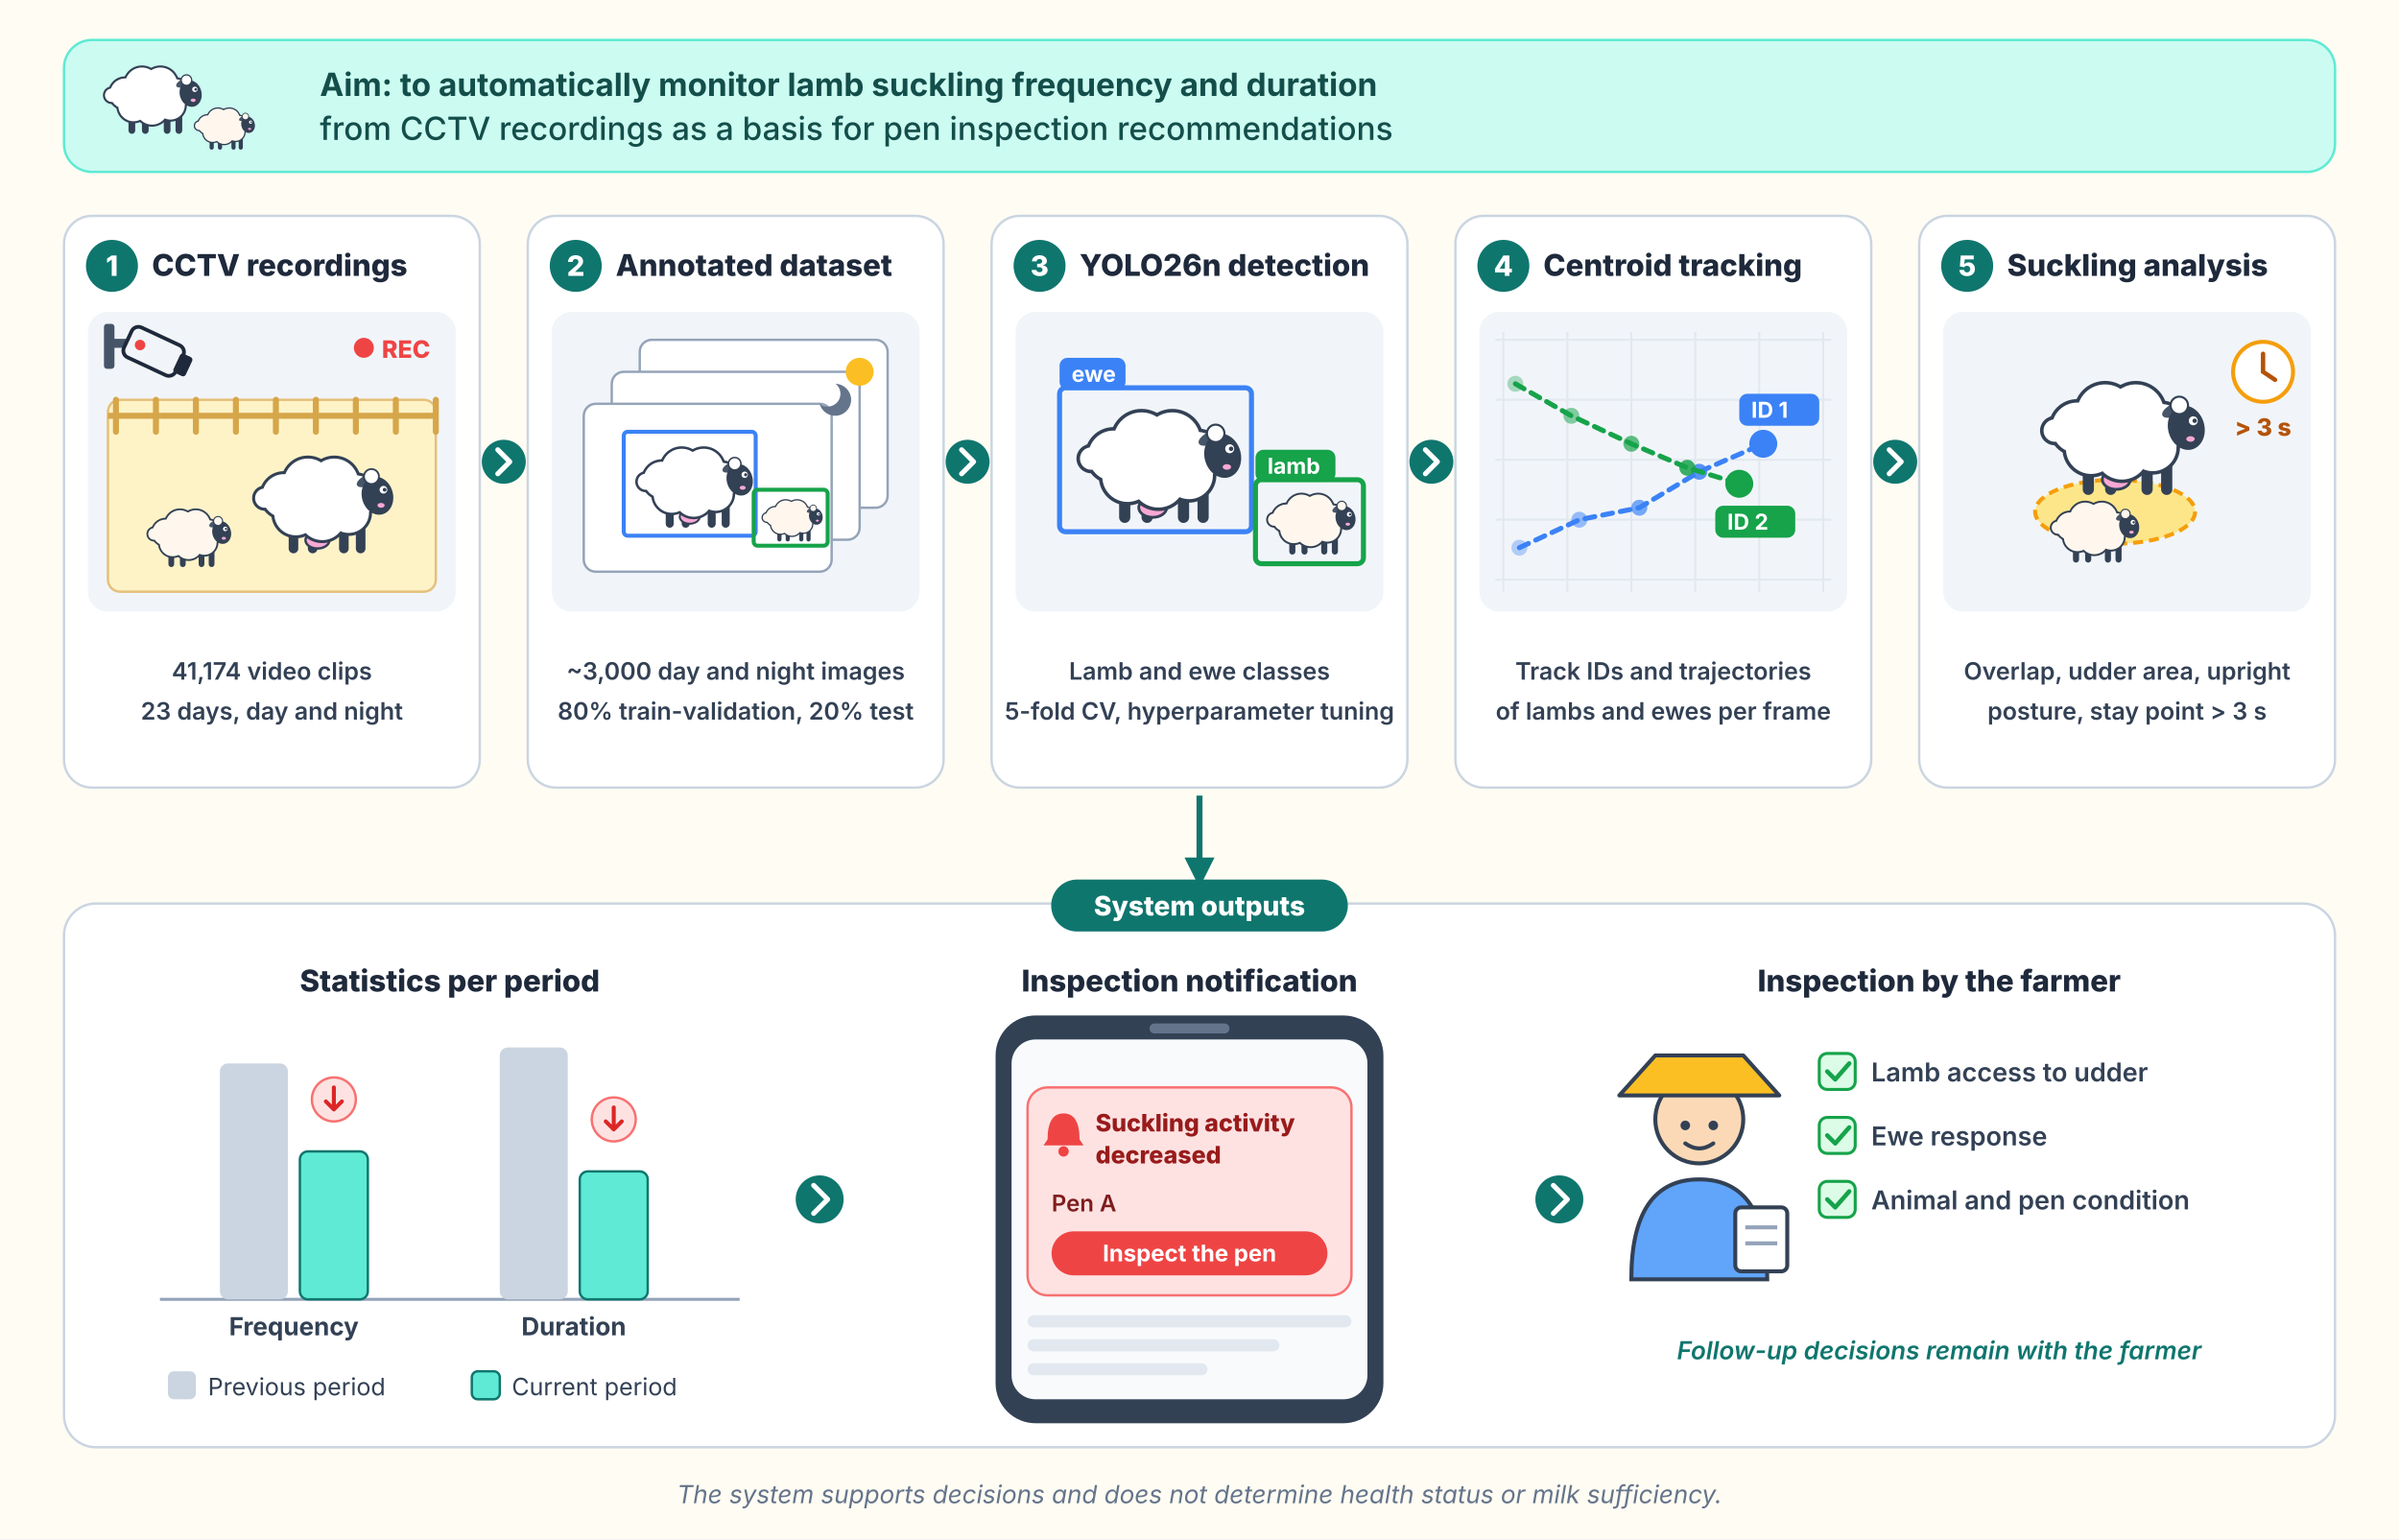
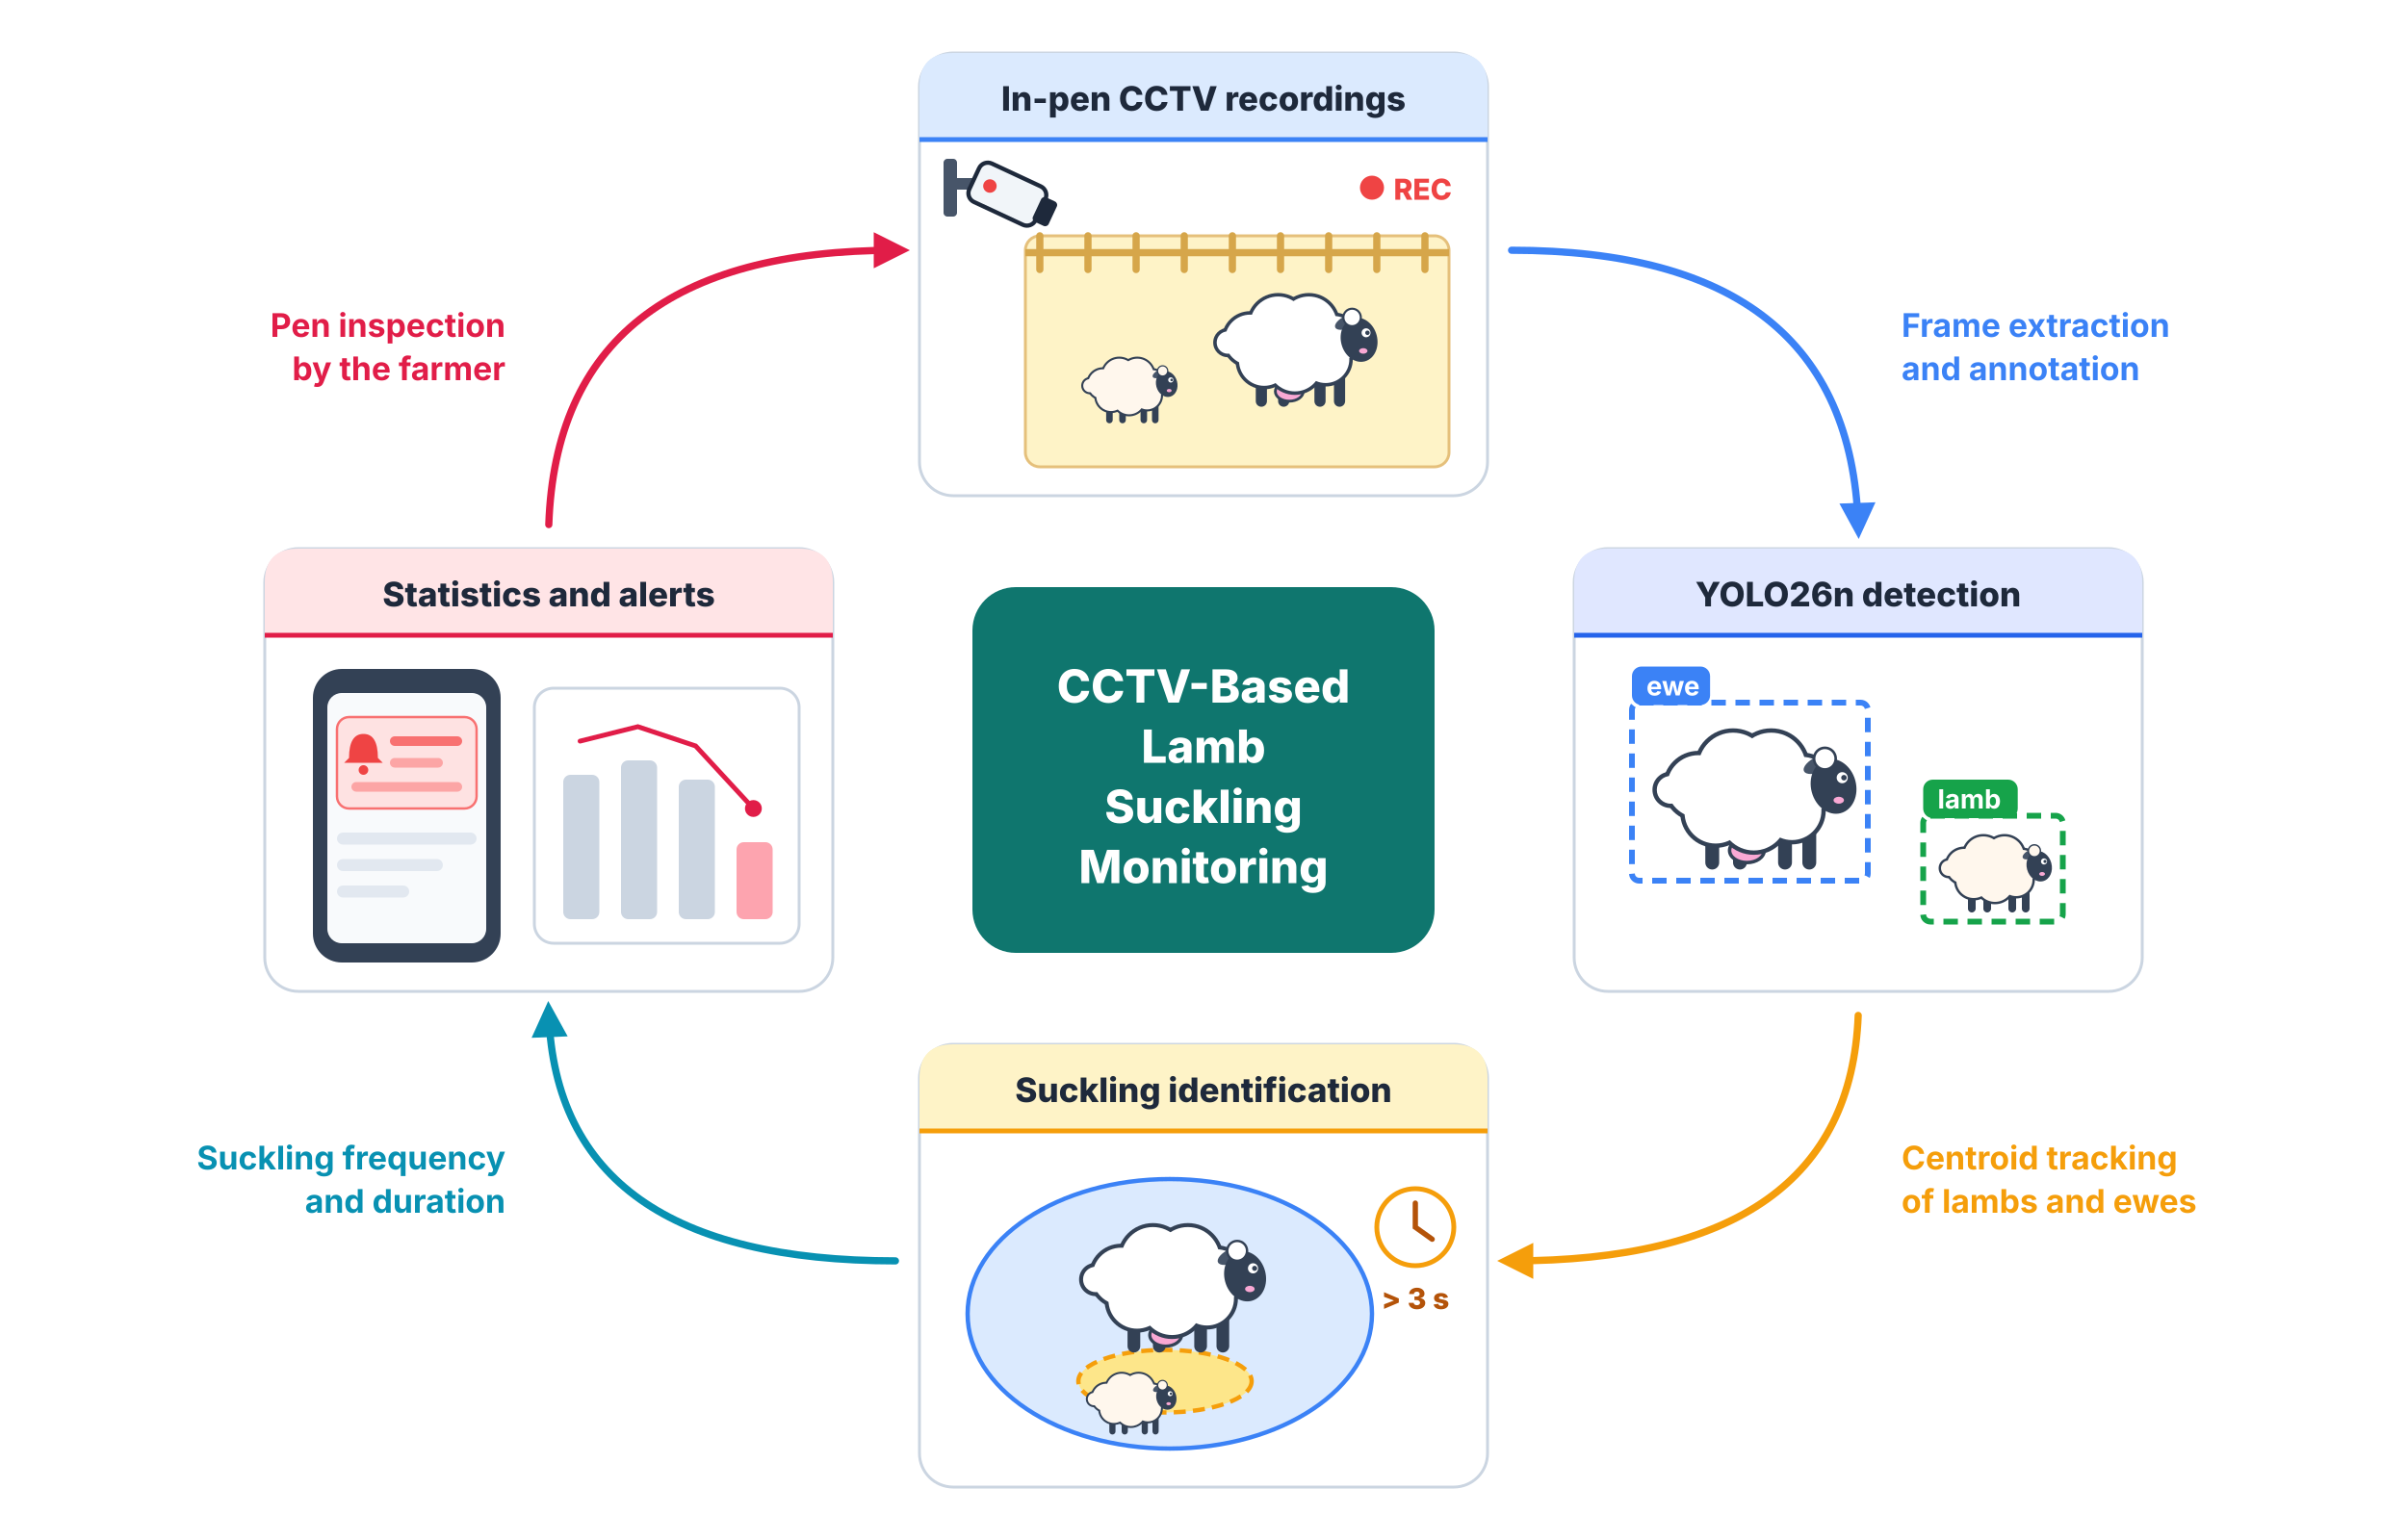
- <svg xmlns="http://www.w3.org/2000/svg" width="1200" height="770" viewBox="0 0 1200 770" font-family="Inter, sans-serif">
+ <svg xmlns="http://www.w3.org/2000/svg" width="1000" height="640" viewBox="0 0 1000 640" font-family="Inter, sans-serif">
  <defs>
-     <marker id="ar" viewBox="0 0 10 10" refX="6" refY="5" markerWidth="5" markerHeight="5" orient="auto">
-       <path d="M0,0 L10,5 L0,10 z" fill="#0f766e" />
+     <marker id="m3b82f6" viewBox="0 0 10 10" refX="6" refY="5" markerWidth="5" markerHeight="5" orient="auto">
+       <path d="M0,0 L10,5 L0,10 z" fill="#3b82f6" />
+     </marker>
+     <marker id="mf59e0b" viewBox="0 0 10 10" refX="6" refY="5" markerWidth="5" markerHeight="5" orient="auto">
+       <path d="M0,0 L10,5 L0,10 z" fill="#f59e0b" />
+     </marker>
+     <marker id="m0891b2" viewBox="0 0 10 10" refX="6" refY="5" markerWidth="5" markerHeight="5" orient="auto">
+       <path d="M0,0 L10,5 L0,10 z" fill="#0891b2" />
+     </marker>
+     <marker id="me11d48" viewBox="0 0 10 10" refX="6" refY="5" markerWidth="5" markerHeight="5" orient="auto">
+       <path d="M0,0 L10,5 L0,10 z" fill="#e11d48" />
    </marker>
  </defs>
-   <rect width="1200" height="770" fill="#fffcf3" />
-   <rect x="32" y="20" width="1136" height="66" rx="14" fill="#ccfbf1" stroke="#5eead4" stroke-width="1.2" />
-   <g transform="translate(50,30) scale(0.42)">
-     <rect x="34" y="62" width="8" height="26" rx="4" fill="#334155" />
-     <rect x="50" y="62" width="8" height="26" rx="4" fill="#334155" />
-     <rect x="76" y="62" width="8" height="26" rx="4" fill="#334155" />
-     <rect x="90" y="62" width="8" height="26" rx="4" fill="#334155" />
+   <rect width="1000" height="640" fill="#ffffff" />
+   <rect x="382" y="22" width="236" height="184" rx="14" fill="#ffffff" stroke="#cbd5e1" stroke-width="1.2" />
+   <path d="M382,58 L382,36 Q382,22 396,22 L604,22 Q618,22 618,36 L618,58 Z" fill="#dbeafe" />
+   <line x1="382" y1="58" x2="618" y2="58" stroke="#3b82f6" stroke-width="2" />
+   <text x="500.0" y="46" text-anchor="middle" font-size="14" font-weight="800" fill="#1e293b">In-pen CCTV recordings</text>
+   <rect x="654" y="228" width="236" height="184" rx="14" fill="#ffffff" stroke="#cbd5e1" stroke-width="1.2" />
+   <path d="M654,264 L654,242 Q654,228 668,228 L876,228 Q890,228 890,242 L890,264 Z" fill="#e0e7ff" />
+   <line x1="654" y1="264" x2="890" y2="264" stroke="#2563eb" stroke-width="2" />
+   <text x="772.0" y="252" text-anchor="middle" font-size="14" font-weight="800" fill="#1e293b">YOLO26n detection</text>
+   <rect x="382" y="434" width="236" height="184" rx="14" fill="#ffffff" stroke="#cbd5e1" stroke-width="1.2" />
+   <path d="M382,470 L382,448 Q382,434 396,434 L604,434 Q618,434 618,448 L618,470 Z" fill="#fef3c7" />
+   <line x1="382" y1="470" x2="618" y2="470" stroke="#f59e0b" stroke-width="2" />
+   <text x="500.0" y="458" text-anchor="middle" font-size="14" font-weight="800" fill="#1e293b">Suckling identification</text>
+   <rect x="110" y="228" width="236" height="184" rx="14" fill="#ffffff" stroke="#cbd5e1" stroke-width="1.2" />
+   <path d="M110,264 L110,242 Q110,228 124,228 L332,228 Q346,228 346,242 L346,264 Z" fill="#ffe4e6" />
+   <line x1="110" y1="264" x2="346" y2="264" stroke="#e11d48" stroke-width="2" />
+   <text x="228.0" y="252" text-anchor="middle" font-size="14" font-weight="800" fill="#1e293b">Statistics and alerts</text>
+   <rect x="404" y="244" width="192" height="152" rx="18" fill="#0f766e" />
+   <text x="500" y="292" text-anchor="middle" font-size="19" font-weight="800" fill="#ffffff">CCTV-Based</text>
+   <text x="500" y="317" text-anchor="middle" font-size="19" font-weight="800" fill="#ffffff">Lamb</text>
+   <text x="500" y="342" text-anchor="middle" font-size="19" font-weight="800" fill="#ffffff">Suckling</text>
+   <text x="500" y="367" text-anchor="middle" font-size="19" font-weight="800" fill="#ffffff">Monitoring</text>
+   <rect x="426" y="98" width="176" height="96" rx="6" fill="#fef3c7" stroke="#e5c07b" stroke-width="1.2" />
+   <line x1="432" y1="98" x2="432" y2="112" stroke="#d6a64a" stroke-width="3" stroke-linecap="round" />
+   <line x1="452" y1="98" x2="452" y2="112" stroke="#d6a64a" stroke-width="3" stroke-linecap="round" />
+   <line x1="472" y1="98" x2="472" y2="112" stroke="#d6a64a" stroke-width="3" stroke-linecap="round" />
+   <line x1="492" y1="98" x2="492" y2="112" stroke="#d6a64a" stroke-width="3" stroke-linecap="round" />
+   <line x1="512" y1="98" x2="512" y2="112" stroke="#d6a64a" stroke-width="3" stroke-linecap="round" />
+   <line x1="532" y1="98" x2="532" y2="112" stroke="#d6a64a" stroke-width="3" stroke-linecap="round" />
+   <line x1="552" y1="98" x2="552" y2="112" stroke="#d6a64a" stroke-width="3" stroke-linecap="round" />
+   <line x1="572" y1="98" x2="572" y2="112" stroke="#d6a64a" stroke-width="3" stroke-linecap="round" />
+   <line x1="592" y1="98" x2="592" y2="112" stroke="#d6a64a" stroke-width="3" stroke-linecap="round" />
+   <line x1="426" y1="105" x2="602" y2="105" stroke="#d6a64a" stroke-width="3" />
+   <g transform="translate(392,66) scale(0.8)">
+     <rect x="0" y="0" width="7" height="30" rx="2" fill="#475569" />
+     <rect x="5" y="10" width="14" height="6" fill="#475569" />
+     <g transform="rotate(25 30 18)">
+       <rect x="14" y="6" width="38" height="22" rx="5" fill="#f1f5f9" stroke="#1e293b" stroke-width="2.2" />
+       <rect x="50" y="10" width="9" height="14" rx="2" fill="#1e293b" />
+       <circle cx="23" cy="17" r="3.5" fill="#ef4444" />
+     </g>
+   </g>
+   <circle cx="570" cy="78" r="5" fill="#ef4444" />
+   <text x="579" y="83" font-size="12" font-weight="800" fill="#ef4444">REC</text>
+   <g transform="translate(502,118) scale(0.58)">
+     <rect x="34" y="62" width="8" height="26" rx="4" fill="#334155" />
+     <rect x="50" y="62" width="8" height="26" rx="4" fill="#334155" />
+     <rect x="76" y="62" width="8" height="26" rx="4" fill="#334155" />
+     <rect x="90" y="62" width="8" height="26" rx="4" fill="#334155" />
+     <ellipse cx="58" cy="77" rx="10" ry="7" fill="#f9a8d4" stroke="#334155" stroke-width="2" />
    <circle cx="30" cy="40" r="20.5" fill="#334155" />
    <circle cx="50" cy="29" r="22.5" fill="#334155" />
    <circle cx="72" cy="29" r="22.5" fill="#334155" />
    <circle cx="90" cy="40" r="19.5" fill="#334155" />
    <circle cx="40" cy="55" r="20.5" fill="#334155" />
    <circle cx="62" cy="58" r="21.5" fill="#334155" />
    <circle cx="84" cy="54" r="19.5" fill="#334155" />
    <circle cx="14" cy="42" r="10.5" fill="#334155" />
    <circle cx="30" cy="40" r="18" fill="#ffffff" />
    <circle cx="50" cy="29" r="20" fill="#ffffff" />
    <circle cx="72" cy="29" r="20" fill="#ffffff" />
    <circle cx="90" cy="40" r="17" fill="#ffffff" />
    <circle cx="40" cy="55" r="18" fill="#ffffff" />
    <circle cx="62" cy="58" r="19" fill="#ffffff" />
    <circle cx="84" cy="54" r="17" fill="#ffffff" />
    <circle cx="14" cy="42" r="8" fill="#ffffff" />
    <ellipse cx="100" cy="27" rx="10" ry="4.5" fill="#475569" transform="rotate(-25 100 27)" />
    <ellipse cx="108" cy="40" rx="13" ry="16" fill="#334155" transform="rotate(-15 108 40)" />
    <circle cx="103" cy="24" r="7" fill="#334155" />
    <circle cx="103" cy="24" r="5.5" fill="#ffffff" />
    <circle cx="113" cy="35" r="3.2" fill="#fff" />
    <circle cx="114" cy="35" r="1.6" fill="#334155" />
    <ellipse cx="111" cy="48" rx="3" ry="2" fill="#f9a8d4" />
  </g>
-   <g transform="translate(96,52) scale(0.26)">
+   <g transform="translate(448,146) scale(0.34)">
    <rect x="34" y="62" width="8" height="26" rx="4" fill="#334155" />
    <rect x="50" y="62" width="8" height="26" rx="4" fill="#334155" />
    <rect x="76" y="62" width="8" height="26" rx="4" fill="#334155" />
    <rect x="90" y="62" width="8" height="26" rx="4" fill="#334155" />
    <circle cx="30" cy="40" r="20.5" fill="#334155" />
    <circle cx="50" cy="29" r="22.5" fill="#334155" />
    <circle cx="72" cy="29" r="22.5" fill="#334155" />
    <circle cx="90" cy="40" r="19.5" fill="#334155" />
    <circle cx="40" cy="55" r="20.5" fill="#334155" />
    <circle cx="62" cy="58" r="21.5" fill="#334155" />
    <circle cx="84" cy="54" r="19.5" fill="#334155" />
    <circle cx="14" cy="42" r="10.5" fill="#334155" />
    <circle cx="30" cy="40" r="18" fill="#fff7ed" />
    <circle cx="50" cy="29" r="20" fill="#fff7ed" />
    <circle cx="72" cy="29" r="20" fill="#fff7ed" />
    <circle cx="90" cy="40" r="17" fill="#fff7ed" />
    <circle cx="40" cy="55" r="18" fill="#fff7ed" />
    <circle cx="62" cy="58" r="19" fill="#fff7ed" />
    <circle cx="84" cy="54" r="17" fill="#fff7ed" />
    <circle cx="14" cy="42" r="8" fill="#fff7ed" />
    <ellipse cx="100" cy="27" rx="10" ry="4.5" fill="#475569" transform="rotate(-25 100 27)" />
    <ellipse cx="108" cy="40" rx="13" ry="16" fill="#334155" transform="rotate(-15 108 40)" />
    <circle cx="103" cy="24" r="7" fill="#334155" />
    <circle cx="103" cy="24" r="5.5" fill="#fff7ed" />
    <circle cx="113" cy="35" r="3.2" fill="#fff" />
    <circle cx="114" cy="35" r="1.6" fill="#334155" />
    <ellipse cx="111" cy="48" rx="3" ry="2" fill="#f9a8d4" />
  </g>
-   <text x="160" y="48" font-size="16" font-weight="700" fill="#134e4a">Aim: to automatically monitor lamb suckling frequency and duration</text>
-   <text x="160" y="70" font-size="16" font-weight="500" fill="#134e4a">from CCTV recordings as a basis for pen inspection recommendations</text>
-   <rect x="32" y="108" width="208" height="286" rx="14" fill="#ffffff" stroke="#cbd5e1" stroke-width="1.2" />
-   <circle cx="56" cy="133" r="13" fill="#0f766e" />
-   <text x="56" y="138" text-anchor="middle" font-size="14" font-weight="800" fill="#fff">1</text>
-   <text x="76" y="138" font-size="15.0" font-weight="800" fill="#1e293b">CCTV recordings</text>
-   <rect x="44" y="156" width="184" height="150" rx="10" fill="#f1f5f9" />
-   <text x="136.0" y="340" text-anchor="middle" font-size="12" font-weight="600" fill="#334155">41,174 video clips</text>
-   <text x="136.0" y="360" text-anchor="middle" font-size="12" font-weight="600" fill="#334155">23 days, day and night</text>
-   <rect x="54" y="200" width="164" height="96" rx="6" fill="#fef3c7" stroke="#e5c07b" stroke-width="1.2" />
-   <line x1="58" y1="200" x2="58" y2="216" stroke="#d6a64a" stroke-width="3" stroke-linecap="round" />
-   <line x1="78" y1="200" x2="78" y2="216" stroke="#d6a64a" stroke-width="3" stroke-linecap="round" />
-   <line x1="98" y1="200" x2="98" y2="216" stroke="#d6a64a" stroke-width="3" stroke-linecap="round" />
-   <line x1="118" y1="200" x2="118" y2="216" stroke="#d6a64a" stroke-width="3" stroke-linecap="round" />
-   <line x1="138" y1="200" x2="138" y2="216" stroke="#d6a64a" stroke-width="3" stroke-linecap="round" />
-   <line x1="158" y1="200" x2="158" y2="216" stroke="#d6a64a" stroke-width="3" stroke-linecap="round" />
-   <line x1="178" y1="200" x2="178" y2="216" stroke="#d6a64a" stroke-width="3" stroke-linecap="round" />
-   <line x1="198" y1="200" x2="198" y2="216" stroke="#d6a64a" stroke-width="3" stroke-linecap="round" />
-   <line x1="218" y1="200" x2="218" y2="216" stroke="#d6a64a" stroke-width="3" stroke-linecap="round" />
-   <line x1="54" y1="208" x2="218" y2="208" stroke="#d6a64a" stroke-width="3" />
-   <g transform="translate(52,162) scale(0.75)">
-     <rect x="0" y="0" width="7" height="30" rx="2" fill="#475569" />
-     <rect x="5" y="10" width="14" height="6" fill="#475569" />
-     <g transform="rotate(25 30 18)">
-       <rect x="14" y="6" width="38" height="22" rx="5" fill="#f1f5f9" stroke="#1e293b" stroke-width="2.5" />
-       <rect x="50" y="10" width="9" height="14" rx="2" fill="#1e293b" />
-       <circle cx="23" cy="17" r="3.5" fill="#ef4444" />
-     </g>
-   </g>
-   <circle cx="182" cy="174" r="5" fill="#ef4444" />
-   <text x="191" y="179" font-size="12" font-weight="800" fill="#ef4444">REC</text>
-   <g transform="translate(124,224) scale(0.6)">
+   <g transform="translate(684,298) scale(0.72)">
    <rect x="34" y="62" width="8" height="26" rx="4" fill="#334155" />
    <rect x="50" y="62" width="8" height="26" rx="4" fill="#334155" />
    <rect x="76" y="62" width="8" height="26" rx="4" fill="#334155" />
    <rect x="90" y="62" width="8" height="26" rx="4" fill="#334155" />
    <ellipse cx="58" cy="77" rx="10" ry="7" fill="#f9a8d4" stroke="#334155" stroke-width="2" />
    <circle cx="30" cy="40" r="20.5" fill="#334155" />
    <circle cx="50" cy="29" r="22.5" fill="#334155" />
    <circle cx="72" cy="29" r="22.5" fill="#334155" />
    <circle cx="90" cy="40" r="19.5" fill="#334155" />
    <circle cx="40" cy="55" r="20.5" fill="#334155" />
    <circle cx="62" cy="58" r="21.5" fill="#334155" />
    <circle cx="84" cy="54" r="19.5" fill="#334155" />
    <circle cx="14" cy="42" r="10.5" fill="#334155" />
    <circle cx="30" cy="40" r="18" fill="#ffffff" />
    <circle cx="50" cy="29" r="20" fill="#ffffff" />
    <circle cx="72" cy="29" r="20" fill="#ffffff" />
    <circle cx="90" cy="40" r="17" fill="#ffffff" />
    <circle cx="40" cy="55" r="18" fill="#ffffff" />
    <circle cx="62" cy="58" r="19" fill="#ffffff" />
    <circle cx="84" cy="54" r="17" fill="#ffffff" />
    <circle cx="14" cy="42" r="8" fill="#ffffff" />
    <ellipse cx="100" cy="27" rx="10" ry="4.5" fill="#475569" transform="rotate(-25 100 27)" />
    <ellipse cx="108" cy="40" rx="13" ry="16" fill="#334155" transform="rotate(-15 108 40)" />
    <circle cx="103" cy="24" r="7" fill="#334155" />
    <circle cx="103" cy="24" r="5.5" fill="#ffffff" />
    <circle cx="113" cy="35" r="3.2" fill="#fff" />
    <circle cx="114" cy="35" r="1.6" fill="#334155" />
    <ellipse cx="111" cy="48" rx="3" ry="2" fill="#f9a8d4" />
  </g>
-   <g transform="translate(72,252) scale(0.36)">
+   <rect x="678" y="292" width="98" height="74" rx="3" fill="none" stroke="#3b82f6" stroke-width="2.4" stroke-dasharray="6 4" />
+   <rect x="678" y="277" width="32.46" height="16" rx="4" fill="#3b82f6" />
+   <text x="684" y="289" font-size="11" font-weight="700" fill="#fff">ewe</text>
+   <g transform="translate(804,344) scale(0.4)">
    <rect x="34" y="62" width="8" height="26" rx="4" fill="#334155" />
    <rect x="50" y="62" width="8" height="26" rx="4" fill="#334155" />
    <rect x="76" y="62" width="8" height="26" rx="4" fill="#334155" />
    <rect x="90" y="62" width="8" height="26" rx="4" fill="#334155" />
    <circle cx="30" cy="40" r="20.5" fill="#334155" />
    <circle cx="50" cy="29" r="22.5" fill="#334155" />
    <circle cx="72" cy="29" r="22.5" fill="#334155" />
    <circle cx="90" cy="40" r="19.5" fill="#334155" />
    <circle cx="40" cy="55" r="20.5" fill="#334155" />
    <circle cx="62" cy="58" r="21.5" fill="#334155" />
    <circle cx="84" cy="54" r="19.5" fill="#334155" />
    <circle cx="14" cy="42" r="10.5" fill="#334155" />
    <circle cx="30" cy="40" r="18" fill="#fff7ed" />
    <circle cx="50" cy="29" r="20" fill="#fff7ed" />
    <circle cx="72" cy="29" r="20" fill="#fff7ed" />
    <circle cx="90" cy="40" r="17" fill="#fff7ed" />
    <circle cx="40" cy="55" r="18" fill="#fff7ed" />
    <circle cx="62" cy="58" r="19" fill="#fff7ed" />
    <circle cx="84" cy="54" r="17" fill="#fff7ed" />
    <circle cx="14" cy="42" r="8" fill="#fff7ed" />
    <ellipse cx="100" cy="27" rx="10" ry="4.5" fill="#475569" transform="rotate(-25 100 27)" />
    <ellipse cx="108" cy="40" rx="13" ry="16" fill="#334155" transform="rotate(-15 108 40)" />
    <circle cx="103" cy="24" r="7" fill="#334155" />
    <circle cx="103" cy="24" r="5.5" fill="#fff7ed" />
    <circle cx="113" cy="35" r="3.2" fill="#fff" />
    <circle cx="114" cy="35" r="1.6" fill="#334155" />
    <ellipse cx="111" cy="48" rx="3" ry="2" fill="#f9a8d4" />
  </g>
-   <circle cx="252" cy="231" r="11" fill="#0f766e" />
-   <path d="M249,225 L255,231 L249,237" stroke="#fff" stroke-width="2.5" fill="none" stroke-linecap="round" stroke-linejoin="round" />
-   <rect x="264" y="108" width="208" height="286" rx="14" fill="#ffffff" stroke="#cbd5e1" stroke-width="1.2" />
-   <circle cx="288" cy="133" r="13" fill="#0f766e" />
-   <text x="288" y="138" text-anchor="middle" font-size="14" font-weight="800" fill="#fff">2</text>
-   <text x="308" y="138" font-size="15.0" font-weight="800" fill="#1e293b">Annotated dataset</text>
-   <rect x="276" y="156" width="184" height="150" rx="10" fill="#f1f5f9" />
-   <text x="368.0" y="340" text-anchor="middle" font-size="12" font-weight="600" fill="#334155">~3,000 day and night images</text>
-   <text x="368.0" y="360" text-anchor="middle" font-size="12" font-weight="600" fill="#334155">80% train-validation, 20% test</text>
-   <rect x="320" y="170" width="124" height="84" rx="6" fill="#ffffff" stroke="#94a3b8" stroke-width="1.2" />
-   <rect x="306" y="186" width="124" height="84" rx="6" fill="#ffffff" stroke="#94a3b8" stroke-width="1.2" />
-   <rect x="292" y="202" width="124" height="84" rx="6" fill="#ffffff" stroke="#94a3b8" stroke-width="1.2" />
-   <circle cx="430" cy="186" r="7" fill="#fbbf24" />
-   <path d="M418,196 a8,8 0 1 0 8,-10 a6,6 0 1 1 -8,10z" fill="#64748b" transform="translate(-8,6)" />
-   <g transform="translate(316,220) scale(0.5)">
+   <rect x="799" y="339" width="58" height="44" rx="3" fill="none" stroke="#16a34a" stroke-width="2.4" stroke-dasharray="6 4" />
+   <rect x="799" y="324" width="39.28" height="16" rx="4" fill="#16a34a" />
+   <text x="805" y="336" font-size="11" font-weight="700" fill="#fff">lamb</text>
+   <ellipse cx="486" cy="546" rx="84" ry="56" fill="#dbeafe" stroke="#3b82f6" stroke-width="1.8" />
+   <ellipse cx="484" cy="574" rx="36" ry="13" fill="#fde68a" stroke="#f59e0b" stroke-width="1.8" stroke-dasharray="5 3" />
+   <g transform="translate(446,504) scale(0.66)">
    <rect x="34" y="62" width="8" height="26" rx="4" fill="#334155" />
    <rect x="50" y="62" width="8" height="26" rx="4" fill="#334155" />
    <rect x="76" y="62" width="8" height="26" rx="4" fill="#334155" />
    <rect x="90" y="62" width="8" height="26" rx="4" fill="#334155" />
    <ellipse cx="58" cy="77" rx="10" ry="7" fill="#f9a8d4" stroke="#334155" stroke-width="2" />
    <circle cx="30" cy="40" r="20.5" fill="#334155" />
    <circle cx="50" cy="29" r="22.5" fill="#334155" />
    <circle cx="72" cy="29" r="22.5" fill="#334155" />
    <circle cx="90" cy="40" r="19.5" fill="#334155" />
    <circle cx="40" cy="55" r="20.5" fill="#334155" />
    <circle cx="62" cy="58" r="21.5" fill="#334155" />
    <circle cx="84" cy="54" r="19.5" fill="#334155" />
    <circle cx="14" cy="42" r="10.5" fill="#334155" />
    <circle cx="30" cy="40" r="18" fill="#ffffff" />
    <circle cx="50" cy="29" r="20" fill="#ffffff" />
    <circle cx="72" cy="29" r="20" fill="#ffffff" />
    <circle cx="90" cy="40" r="17" fill="#ffffff" />
    <circle cx="40" cy="55" r="18" fill="#ffffff" />
    <circle cx="62" cy="58" r="19" fill="#ffffff" />
    <circle cx="84" cy="54" r="17" fill="#ffffff" />
    <circle cx="14" cy="42" r="8" fill="#ffffff" />
    <ellipse cx="100" cy="27" rx="10" ry="4.5" fill="#475569" transform="rotate(-25 100 27)" />
    <ellipse cx="108" cy="40" rx="13" ry="16" fill="#334155" transform="rotate(-15 108 40)" />
    <circle cx="103" cy="24" r="7" fill="#334155" />
    <circle cx="103" cy="24" r="5.5" fill="#ffffff" />
    <circle cx="113" cy="35" r="3.2" fill="#fff" />
    <circle cx="114" cy="35" r="1.6" fill="#334155" />
    <ellipse cx="111" cy="48" rx="3" ry="2" fill="#f9a8d4" />
  </g>
-   <rect x="312" y="216" width="66" height="52" rx="2" fill="none" stroke="#3b82f6" stroke-width="2" />
-   <g transform="translate(380,248) scale(0.26)">
+   <g transform="translate(450,568) scale(0.32)">
    <rect x="34" y="62" width="8" height="26" rx="4" fill="#334155" />
    <rect x="50" y="62" width="8" height="26" rx="4" fill="#334155" />
    <rect x="76" y="62" width="8" height="26" rx="4" fill="#334155" />
    <rect x="90" y="62" width="8" height="26" rx="4" fill="#334155" />
    <circle cx="30" cy="40" r="20.5" fill="#334155" />
    <circle cx="50" cy="29" r="22.5" fill="#334155" />
    <circle cx="72" cy="29" r="22.5" fill="#334155" />
    <circle cx="90" cy="40" r="19.5" fill="#334155" />
    <circle cx="40" cy="55" r="20.5" fill="#334155" />
    <circle cx="62" cy="58" r="21.5" fill="#334155" />
    <circle cx="84" cy="54" r="19.5" fill="#334155" />
    <circle cx="14" cy="42" r="10.5" fill="#334155" />
    <circle cx="30" cy="40" r="18" fill="#fff7ed" />
    <circle cx="50" cy="29" r="20" fill="#fff7ed" />
    <circle cx="72" cy="29" r="20" fill="#fff7ed" />
    <circle cx="90" cy="40" r="17" fill="#fff7ed" />
    <circle cx="40" cy="55" r="18" fill="#fff7ed" />
    <circle cx="62" cy="58" r="19" fill="#fff7ed" />
    <circle cx="84" cy="54" r="17" fill="#fff7ed" />
    <circle cx="14" cy="42" r="8" fill="#fff7ed" />
    <ellipse cx="100" cy="27" rx="10" ry="4.5" fill="#475569" transform="rotate(-25 100 27)" />
    <ellipse cx="108" cy="40" rx="13" ry="16" fill="#334155" transform="rotate(-15 108 40)" />
    <circle cx="103" cy="24" r="7" fill="#334155" />
    <circle cx="103" cy="24" r="5.5" fill="#fff7ed" />
    <circle cx="113" cy="35" r="3.2" fill="#fff" />
    <circle cx="114" cy="35" r="1.6" fill="#334155" />
    <ellipse cx="111" cy="48" rx="3" ry="2" fill="#f9a8d4" />
  </g>
-   <rect x="377" y="245" width="37" height="28" rx="2" fill="none" stroke="#16a34a" stroke-width="2" />
-   <circle cx="484" cy="231" r="11" fill="#0f766e" />
-   <path d="M481,225 L487,231 L481,237" stroke="#fff" stroke-width="2.5" fill="none" stroke-linecap="round" stroke-linejoin="round" />
-   <rect x="496" y="108" width="208" height="286" rx="14" fill="#ffffff" stroke="#cbd5e1" stroke-width="1.2" />
-   <circle cx="520" cy="133" r="13" fill="#0f766e" />
-   <text x="520" y="138" text-anchor="middle" font-size="14" font-weight="800" fill="#fff">3</text>
-   <text x="540" y="138" font-size="15.0" font-weight="800" fill="#1e293b">YOLO26n detection</text>
-   <rect x="508" y="156" width="184" height="150" rx="10" fill="#f1f5f9" />
-   <text x="600.0" y="340" text-anchor="middle" font-size="12" font-weight="600" fill="#334155">Lamb and ewe classes</text>
-   <text x="600.0" y="360" text-anchor="middle" font-size="12" font-weight="600" fill="#334155">5-fold CV, hyperparameter tuning</text>
-   <g transform="translate(536,200) scale(0.7)">
-     <rect x="34" y="62" width="8" height="26" rx="4" fill="#334155" />
-     <rect x="50" y="62" width="8" height="26" rx="4" fill="#334155" />
-     <rect x="76" y="62" width="8" height="26" rx="4" fill="#334155" />
-     <rect x="90" y="62" width="8" height="26" rx="4" fill="#334155" />
-     <ellipse cx="58" cy="77" rx="10" ry="7" fill="#f9a8d4" stroke="#334155" stroke-width="2" />
-     <circle cx="30" cy="40" r="20.5" fill="#334155" />
-     <circle cx="50" cy="29" r="22.5" fill="#334155" />
-     <circle cx="72" cy="29" r="22.5" fill="#334155" />
-     <circle cx="90" cy="40" r="19.5" fill="#334155" />
-     <circle cx="40" cy="55" r="20.5" fill="#334155" />
-     <circle cx="62" cy="58" r="21.5" fill="#334155" />
-     <circle cx="84" cy="54" r="19.5" fill="#334155" />
-     <circle cx="14" cy="42" r="10.5" fill="#334155" />
-     <circle cx="30" cy="40" r="18" fill="#ffffff" />
-     <circle cx="50" cy="29" r="20" fill="#ffffff" />
-     <circle cx="72" cy="29" r="20" fill="#ffffff" />
-     <circle cx="90" cy="40" r="17" fill="#ffffff" />
-     <circle cx="40" cy="55" r="18" fill="#ffffff" />
-     <circle cx="62" cy="58" r="19" fill="#ffffff" />
-     <circle cx="84" cy="54" r="17" fill="#ffffff" />
-     <circle cx="14" cy="42" r="8" fill="#ffffff" />
-     <ellipse cx="100" cy="27" rx="10" ry="4.5" fill="#475569" transform="rotate(-25 100 27)" />
-     <ellipse cx="108" cy="40" rx="13" ry="16" fill="#334155" transform="rotate(-15 108 40)" />
-     <circle cx="103" cy="24" r="7" fill="#334155" />
-     <circle cx="103" cy="24" r="5.5" fill="#ffffff" />
-     <circle cx="113" cy="35" r="3.2" fill="#fff" />
-     <circle cx="114" cy="35" r="1.6" fill="#334155" />
-     <ellipse cx="111" cy="48" rx="3" ry="2" fill="#f9a8d4" />
-   </g>
-   <rect x="530" y="194" width="96" height="72" rx="3" fill="none" stroke="#3b82f6" stroke-width="2.5" />
-   <rect x="530" y="179" width="33" height="16" rx="4" fill="#3b82f6" />
-   <text x="536" y="191" font-size="11" font-weight="700" fill="#fff">ewe</text>
-   <g transform="translate(632,244) scale(0.38)">
-     <rect x="34" y="62" width="8" height="26" rx="4" fill="#334155" />
-     <rect x="50" y="62" width="8" height="26" rx="4" fill="#334155" />
-     <rect x="76" y="62" width="8" height="26" rx="4" fill="#334155" />
-     <rect x="90" y="62" width="8" height="26" rx="4" fill="#334155" />
-     <circle cx="30" cy="40" r="20.5" fill="#334155" />
-     <circle cx="50" cy="29" r="22.5" fill="#334155" />
-     <circle cx="72" cy="29" r="22.5" fill="#334155" />
-     <circle cx="90" cy="40" r="19.5" fill="#334155" />
-     <circle cx="40" cy="55" r="20.5" fill="#334155" />
-     <circle cx="62" cy="58" r="21.5" fill="#334155" />
-     <circle cx="84" cy="54" r="19.5" fill="#334155" />
-     <circle cx="14" cy="42" r="10.5" fill="#334155" />
-     <circle cx="30" cy="40" r="18" fill="#fff7ed" />
-     <circle cx="50" cy="29" r="20" fill="#fff7ed" />
-     <circle cx="72" cy="29" r="20" fill="#fff7ed" />
-     <circle cx="90" cy="40" r="17" fill="#fff7ed" />
-     <circle cx="40" cy="55" r="18" fill="#fff7ed" />
-     <circle cx="62" cy="58" r="19" fill="#fff7ed" />
-     <circle cx="84" cy="54" r="17" fill="#fff7ed" />
-     <circle cx="14" cy="42" r="8" fill="#fff7ed" />
-     <ellipse cx="100" cy="27" rx="10" ry="4.5" fill="#475569" transform="rotate(-25 100 27)" />
-     <ellipse cx="108" cy="40" rx="13" ry="16" fill="#334155" transform="rotate(-15 108 40)" />
-     <circle cx="103" cy="24" r="7" fill="#334155" />
-     <circle cx="103" cy="24" r="5.5" fill="#fff7ed" />
-     <circle cx="113" cy="35" r="3.2" fill="#fff" />
-     <circle cx="114" cy="35" r="1.6" fill="#334155" />
-     <ellipse cx="111" cy="48" rx="3" ry="2" fill="#f9a8d4" />
-   </g>
-   <rect x="628" y="240" width="54" height="42" rx="3" fill="none" stroke="#16a34a" stroke-width="2.5" />
-   <rect x="628" y="225" width="40" height="16" rx="4" fill="#16a34a" />
-   <text x="634" y="237" font-size="11" font-weight="700" fill="#fff">lamb</text>
-   <circle cx="716" cy="231" r="11" fill="#0f766e" />
-   <path d="M713,225 L719,231 L713,237" stroke="#fff" stroke-width="2.5" fill="none" stroke-linecap="round" stroke-linejoin="round" />
-   <rect x="728" y="108" width="208" height="286" rx="14" fill="#ffffff" stroke="#cbd5e1" stroke-width="1.2" />
-   <circle cx="752" cy="133" r="13" fill="#0f766e" />
-   <text x="752" y="138" text-anchor="middle" font-size="14" font-weight="800" fill="#fff">4</text>
-   <text x="772" y="138" font-size="15.0" font-weight="800" fill="#1e293b">Centroid tracking</text>
-   <rect x="740" y="156" width="184" height="150" rx="10" fill="#f1f5f9" />
-   <text x="832.0" y="340" text-anchor="middle" font-size="12" font-weight="600" fill="#334155">Track IDs and trajectories</text>
-   <text x="832.0" y="360" text-anchor="middle" font-size="12" font-weight="600" fill="#334155">of lambs and ewes per frame</text>
-   <line x1="752" y1="166" x2="752" y2="296" stroke="#e2e8f0" stroke-width="1" />
-   <line x1="784" y1="166" x2="784" y2="296" stroke="#e2e8f0" stroke-width="1" />
-   <line x1="816" y1="166" x2="816" y2="296" stroke="#e2e8f0" stroke-width="1" />
-   <line x1="848" y1="166" x2="848" y2="296" stroke="#e2e8f0" stroke-width="1" />
-   <line x1="880" y1="166" x2="880" y2="296" stroke="#e2e8f0" stroke-width="1" />
-   <line x1="912" y1="166" x2="912" y2="296" stroke="#e2e8f0" stroke-width="1" />
-   <line x1="748" y1="170" x2="916" y2="170" stroke="#e2e8f0" stroke-width="1" />
-   <line x1="748" y1="200" x2="916" y2="200" stroke="#e2e8f0" stroke-width="1" />
-   <line x1="748" y1="230" x2="916" y2="230" stroke="#e2e8f0" stroke-width="1" />
-   <line x1="748" y1="260" x2="916" y2="260" stroke="#e2e8f0" stroke-width="1" />
-   <line x1="748" y1="290" x2="916" y2="290" stroke="#e2e8f0" stroke-width="1" />
-   <polyline points="760,274 790,260 820,254 850,236 882,222" fill="none" stroke="#3b82f6" stroke-width="2.5" stroke-dasharray="5 4" stroke-linecap="round" />
-   <circle cx="760" cy="274" r="4" fill="#3b82f6" opacity="0.35" />
-   <circle cx="790" cy="260" r="4" fill="#3b82f6" opacity="0.51" />
-   <circle cx="820" cy="254" r="4" fill="#3b82f6" opacity="0.68" />
-   <circle cx="850" cy="236" r="4" fill="#3b82f6" opacity="0.84" />
-   <circle cx="882" cy="222" r="7" fill="#3b82f6" opacity="1.00" />
-   <rect x="870" y="197" width="40" height="16" rx="4" fill="#3b82f6" />
-   <text x="876" y="209" font-size="11" font-weight="700" fill="#fff">ID 1</text>
-   <polyline points="758,192 786,208 816,222 844,234 870,242" fill="none" stroke="#16a34a" stroke-width="2.5" stroke-dasharray="5 4" stroke-linecap="round" />
-   <circle cx="758" cy="192" r="4" fill="#16a34a" opacity="0.35" />
-   <circle cx="786" cy="208" r="4" fill="#16a34a" opacity="0.51" />
-   <circle cx="816" cy="222" r="4" fill="#16a34a" opacity="0.68" />
-   <circle cx="844" cy="234" r="4" fill="#16a34a" opacity="0.84" />
-   <circle cx="870" cy="242" r="7" fill="#16a34a" opacity="1.00" />
-   <rect x="858" y="253" width="40" height="16" rx="4" fill="#16a34a" />
-   <text x="864" y="265" font-size="11" font-weight="700" fill="#fff">ID 2</text>
-   <circle cx="948" cy="231" r="11" fill="#0f766e" />
-   <path d="M945,225 L951,231 L945,237" stroke="#fff" stroke-width="2.5" fill="none" stroke-linecap="round" stroke-linejoin="round" />
-   <rect x="960" y="108" width="208" height="286" rx="14" fill="#ffffff" stroke="#cbd5e1" stroke-width="1.2" />
-   <circle cx="984" cy="133" r="13" fill="#0f766e" />
-   <text x="984" y="138" text-anchor="middle" font-size="14" font-weight="800" fill="#fff">5</text>
-   <text x="1004" y="138" font-size="15.0" font-weight="800" fill="#1e293b">Suckling analysis</text>
-   <rect x="972" y="156" width="184" height="150" rx="10" fill="#f1f5f9" />
-   <text x="1064.0" y="340" text-anchor="middle" font-size="12" font-weight="600" fill="#334155">Overlap, udder area, upright</text>
-   <text x="1064.0" y="360" text-anchor="middle" font-size="12" font-weight="600" fill="#334155">posture, stay point &gt; 3 s</text>
-   <ellipse cx="1058" cy="256" rx="40" ry="16" fill="#fde68a" stroke="#f59e0b" stroke-width="2" stroke-dasharray="5 3" />
-   <g transform="translate(1018,186) scale(0.7)">
-     <rect x="34" y="62" width="8" height="26" rx="4" fill="#334155" />
-     <rect x="50" y="62" width="8" height="26" rx="4" fill="#334155" />
-     <rect x="76" y="62" width="8" height="26" rx="4" fill="#334155" />
-     <rect x="90" y="62" width="8" height="26" rx="4" fill="#334155" />
-     <ellipse cx="58" cy="77" rx="10" ry="7" fill="#f9a8d4" stroke="#334155" stroke-width="2" />
-     <circle cx="30" cy="40" r="20.5" fill="#334155" />
-     <circle cx="50" cy="29" r="22.5" fill="#334155" />
-     <circle cx="72" cy="29" r="22.5" fill="#334155" />
-     <circle cx="90" cy="40" r="19.5" fill="#334155" />
-     <circle cx="40" cy="55" r="20.5" fill="#334155" />
-     <circle cx="62" cy="58" r="21.5" fill="#334155" />
-     <circle cx="84" cy="54" r="19.5" fill="#334155" />
-     <circle cx="14" cy="42" r="10.5" fill="#334155" />
-     <circle cx="30" cy="40" r="18" fill="#ffffff" />
-     <circle cx="50" cy="29" r="20" fill="#ffffff" />
-     <circle cx="72" cy="29" r="20" fill="#ffffff" />
-     <circle cx="90" cy="40" r="17" fill="#ffffff" />
-     <circle cx="40" cy="55" r="18" fill="#ffffff" />
-     <circle cx="62" cy="58" r="19" fill="#ffffff" />
-     <circle cx="84" cy="54" r="17" fill="#ffffff" />
-     <circle cx="14" cy="42" r="8" fill="#ffffff" />
-     <ellipse cx="100" cy="27" rx="10" ry="4.5" fill="#475569" transform="rotate(-25 100 27)" />
-     <ellipse cx="108" cy="40" rx="13" ry="16" fill="#334155" transform="rotate(-15 108 40)" />
-     <circle cx="103" cy="24" r="7" fill="#334155" />
-     <circle cx="103" cy="24" r="5.5" fill="#ffffff" />
-     <circle cx="113" cy="35" r="3.2" fill="#fff" />
-     <circle cx="114" cy="35" r="1.6" fill="#334155" />
-     <ellipse cx="111" cy="48" rx="3" ry="2" fill="#f9a8d4" />
-   </g>
-   <g transform="translate(1024,248) scale(0.38)">
-     <rect x="34" y="62" width="8" height="26" rx="4" fill="#334155" />
-     <rect x="50" y="62" width="8" height="26" rx="4" fill="#334155" />
-     <rect x="76" y="62" width="8" height="26" rx="4" fill="#334155" />
-     <rect x="90" y="62" width="8" height="26" rx="4" fill="#334155" />
-     <circle cx="30" cy="40" r="20.5" fill="#334155" />
-     <circle cx="50" cy="29" r="22.5" fill="#334155" />
-     <circle cx="72" cy="29" r="22.5" fill="#334155" />
-     <circle cx="90" cy="40" r="19.5" fill="#334155" />
-     <circle cx="40" cy="55" r="20.5" fill="#334155" />
-     <circle cx="62" cy="58" r="21.5" fill="#334155" />
-     <circle cx="84" cy="54" r="19.5" fill="#334155" />
-     <circle cx="14" cy="42" r="10.5" fill="#334155" />
-     <circle cx="30" cy="40" r="18" fill="#fff7ed" />
-     <circle cx="50" cy="29" r="20" fill="#fff7ed" />
-     <circle cx="72" cy="29" r="20" fill="#fff7ed" />
-     <circle cx="90" cy="40" r="17" fill="#fff7ed" />
-     <circle cx="40" cy="55" r="18" fill="#fff7ed" />
-     <circle cx="62" cy="58" r="19" fill="#fff7ed" />
-     <circle cx="84" cy="54" r="17" fill="#fff7ed" />
-     <circle cx="14" cy="42" r="8" fill="#fff7ed" />
-     <ellipse cx="100" cy="27" rx="10" ry="4.5" fill="#475569" transform="rotate(-25 100 27)" />
-     <ellipse cx="108" cy="40" rx="13" ry="16" fill="#334155" transform="rotate(-15 108 40)" />
-     <circle cx="103" cy="24" r="7" fill="#334155" />
-     <circle cx="103" cy="24" r="5.5" fill="#fff7ed" />
-     <circle cx="113" cy="35" r="3.2" fill="#fff" />
-     <circle cx="114" cy="35" r="1.6" fill="#334155" />
-     <ellipse cx="111" cy="48" rx="3" ry="2" fill="#f9a8d4" />
-   </g>
-   <circle cx="1132" cy="186" r="15" fill="#ffffff" stroke="#f59e0b" stroke-width="2" />
-   <path d="M1132,177 L1132,186 L1138,190" stroke="#b45309" stroke-width="2.2" fill="none" stroke-linecap="round" />
-   <text x="1132" y="218" text-anchor="middle" font-size="12" font-weight="800" fill="#b45309">&gt; 3 s</text>
-   <line x1="600" y1="398" x2="600" y2="438" stroke="#0f766e" stroke-width="3" marker-end="url(#ar)" />
-   <rect x="32" y="452" width="1136" height="272" rx="16" fill="#ffffff" stroke="#cbd5e1" stroke-width="1.2" />
-   <rect x="525.8" y="440" width="148.4" height="26" rx="13" fill="#0f766e" />
-   <text x="600" y="458" text-anchor="middle" font-size="13.5" font-weight="800" fill="#fff">System outputs</text>
-   <text x="225" y="496" text-anchor="middle" font-size="15" font-weight="800" fill="#1e293b">Statistics per period</text>
-   <text x="595" y="496" text-anchor="middle" font-size="15" font-weight="800" fill="#1e293b">Inspection notification</text>
-   <text x="970" y="496" text-anchor="middle" font-size="15" font-weight="800" fill="#1e293b">Inspection by the farmer</text>
-   <line x1="80" y1="650" x2="370" y2="650" stroke="#94a3b8" stroke-width="1.5" />
-   <rect x="110" y="532" width="34" height="118" rx="4" fill="#cbd5e1" />
-   <rect x="150" y="576" width="34" height="74" rx="4" fill="#5eead4" stroke="#0f766e" stroke-width="1.2" />
-   <text x="147" y="668" text-anchor="middle" font-size="12.5" font-weight="700" fill="#334155">Frequency</text>
-   <circle cx="167" cy="550" r="11" fill="#fee2e2" stroke="#f87171" stroke-width="1.2" />
-   <path d="M167,544 L167,555 M163,551 L167,555 L171,551" stroke="#dc2626" stroke-width="2" fill="none" stroke-linecap="round" stroke-linejoin="round" />
-   <rect x="250" y="524" width="34" height="126" rx="4" fill="#cbd5e1" />
-   <rect x="290" y="586" width="34" height="64" rx="4" fill="#5eead4" stroke="#0f766e" stroke-width="1.2" />
-   <text x="287" y="668" text-anchor="middle" font-size="12.5" font-weight="700" fill="#334155">Duration</text>
-   <circle cx="307" cy="560" r="11" fill="#fee2e2" stroke="#f87171" stroke-width="1.2" />
-   <path d="M307,554 L307,565 M303,561 L307,565 L311,561" stroke="#dc2626" stroke-width="2" fill="none" stroke-linecap="round" stroke-linejoin="round" />
-   <rect x="84" y="686" width="14" height="14" rx="3" fill="#cbd5e1" />
-   <text x="104" y="698" font-size="12" fill="#334155">Previous period</text>
-   <rect x="236" y="686" width="14" height="14" rx="3" fill="#5eead4" stroke="#0f766e" stroke-width="1.2" />
-   <text x="256" y="698" font-size="12" fill="#334155">Current period</text>
-   <rect x="498" y="508" width="194" height="204" rx="20" fill="#334155" />
-   <rect x="506" y="520" width="178" height="180" rx="12" fill="#f8fafc" />
-   <rect x="575" y="512" width="40" height="5" rx="2.5" fill="#64748b" />
-   <rect x="514" y="544" width="162" height="104" rx="10" fill="#fee2e2" stroke="#f87171" stroke-width="1.2" />
-   <g transform="translate(532,566)">
-     <path d="M-8,4 Q-8,-9 0,-9 Q8,-9 8,4 L10,7 L-10,7 Z" fill="#ef4444" />
-     <circle cx="0" cy="10" r="2.6" fill="#ef4444" />
-   </g>
-   <text x="548" y="566" font-size="12" font-weight="800" fill="#991b1b">Suckling activity</text>
-   <text x="548" y="582" font-size="12" font-weight="800" fill="#991b1b">decreased</text>
-   <text x="526" y="606" font-size="11.5" font-weight="600" fill="#7f1d1d">Pen A</text>
-   <rect x="526" y="616" width="138" height="22" rx="11" fill="#ef4444" />
-   <text x="595" y="631" text-anchor="middle" font-size="11.5" font-weight="700" fill="#fff">Inspect the pen</text>
-   <rect x="514" y="658" width="162" height="6" rx="3" fill="#e2e8f0" />
-   <rect x="514" y="670" width="126" height="6" rx="3" fill="#e2e8f0" />
-   <rect x="514" y="682" width="90" height="6" rx="3" fill="#e2e8f0" />
-   <circle cx="850" cy="560" r="22" fill="#fcd9b6" stroke="#334155" stroke-width="2" />
-   <path d="M810,548 L890,548 L872,528 L828,528 Z" fill="#fbbf24" stroke="#334155" stroke-width="2" stroke-linejoin="round" />
-   <circle cx="843" cy="563" r="2.4" fill="#334155" />
-   <circle cx="857" cy="563" r="2.4" fill="#334155" />
-   <path d="M843,572 Q850,577 857,572" stroke="#334155" stroke-width="2" fill="none" stroke-linecap="round" />
-   <path d="M816,640 Q816,590 850,590 Q884,590 884,640 Z" fill="#60a5fa" stroke="#334155" stroke-width="2" />
-   <rect x="868" y="604" width="26" height="32" rx="3" fill="#ffffff" stroke="#334155" stroke-width="2" />
-   <line x1="873" y1="614" x2="889" y2="614" stroke="#94a3b8" stroke-width="2" />
-   <line x1="873" y1="622" x2="889" y2="622" stroke="#94a3b8" stroke-width="2" />
-   <rect x="910" y="527" width="18" height="18" rx="4" fill="#dcfce7" stroke="#16a34a" stroke-width="1.5" />
-   <path d="M914,536 L918,540 L925,532" stroke="#16a34a" stroke-width="2.2" fill="none" stroke-linecap="round" stroke-linejoin="round" />
-   <text x="936" y="541" font-size="13" font-weight="600" fill="#334155">Lamb access to udder</text>
-   <rect x="910" y="559" width="18" height="18" rx="4" fill="#dcfce7" stroke="#16a34a" stroke-width="1.5" />
-   <path d="M914,568 L918,572 L925,564" stroke="#16a34a" stroke-width="2.2" fill="none" stroke-linecap="round" stroke-linejoin="round" />
-   <text x="936" y="573" font-size="13" font-weight="600" fill="#334155">Ewe response</text>
-   <rect x="910" y="591" width="18" height="18" rx="4" fill="#dcfce7" stroke="#16a34a" stroke-width="1.5" />
-   <path d="M914,600 L918,604 L925,596" stroke="#16a34a" stroke-width="2.2" fill="none" stroke-linecap="round" stroke-linejoin="round" />
-   <text x="936" y="605" font-size="13" font-weight="600" fill="#334155">Animal and pen condition</text>
-   <text x="970" y="680" text-anchor="middle" font-size="12.5" font-style="italic" font-weight="600" fill="#0f766e">Follow-up decisions remain with the farmer</text>
-   <circle cx="410" cy="600" r="12" fill="#0f766e" />
-   <path d="M407,593 L414,600 L407,607" stroke="#fff" stroke-width="2.5" fill="none" stroke-linecap="round" stroke-linejoin="round" />
-   <circle cx="780" cy="600" r="12" fill="#0f766e" />
-   <path d="M777,593 L784,600 L777,607" stroke="#fff" stroke-width="2.5" fill="none" stroke-linecap="round" stroke-linejoin="round" />
-   <text x="600" y="752" text-anchor="middle" font-size="12.5" font-style="italic" fill="#64748b">The system supports decisions and does not determine health status or milk sufficiency.</text>
+   <circle cx="588" cy="510" r="16" fill="#ffffff" stroke="#f59e0b" stroke-width="2" />
+   <path d="M588,500 L588,510 L595,515" stroke="#b45309" stroke-width="2.2" fill="none" stroke-linecap="round" />
+   <text x="588" y="544" text-anchor="middle" font-size="12" font-weight="800" fill="#b45309">&gt; 3 s</text>
+   <rect x="130" y="278" width="78" height="122" rx="12" fill="#334155" />
+   <rect x="136" y="288" width="66" height="104" rx="6" fill="#f8fafc" />
+   <rect x="140" y="298" width="58" height="38" rx="5" fill="#fee2e2" stroke="#f87171" stroke-width="1" />
+   <g transform="translate(151,312)">
+     <path d="M-6,3 Q-6,-7 0,-7 Q6,-7 6,3 L8,5 L-8,5 Z" fill="#ef4444" />
+     <circle cx="0" cy="8" r="2" fill="#ef4444" />
+   </g>
+   <rect x="162" y="306" width="30" height="4" rx="2" fill="#f87171" />
+   <rect x="162" y="315" width="22" height="4" rx="2" fill="#fca5a5" />
+   <rect x="146" y="325" width="46" height="4" rx="2" fill="#fca5a5" />
+   <rect x="140" y="346" width="58" height="5" rx="2.5" fill="#e2e8f0" />
+   <rect x="140" y="357" width="44" height="5" rx="2.5" fill="#e2e8f0" />
+   <rect x="140" y="368" width="30" height="5" rx="2.5" fill="#e2e8f0" />
+   <rect x="222" y="286" width="110" height="106" rx="8" fill="#ffffff" stroke="#cbd5e1" stroke-width="1.2" />
+   <rect x="234" y="322" width="15" height="60" rx="3" fill="#cbd5e1" />
+   <rect x="258" y="316" width="15" height="66" rx="3" fill="#cbd5e1" />
+   <rect x="282" y="324" width="15" height="58" rx="3" fill="#cbd5e1" />
+   <rect x="306" y="350" width="15" height="32" rx="3" fill="#fda4af" />
+   <path d="M241,308 L265,302 L289,310 L313,336" stroke="#e11d48" stroke-width="2" fill="none" stroke-linecap="round" />
+   <circle cx="313" cy="336" r="3.5" fill="#e11d48" />
+   <path d="M628,104 Q768,104 772,218" fill="none" stroke="#3b82f6" stroke-width="3" stroke-linecap="round" marker-end="url(#m3b82f6)" />
+   <text x="790" y="140" text-anchor="start" font-size="13.5" font-weight="700" fill="#3b82f6">Frame extraction</text>
+   <text x="790" y="158" text-anchor="start" font-size="13.5" font-weight="700" fill="#3b82f6">and annotation</text>
+   <path d="M772,422 Q768,524 628,524" fill="none" stroke="#f59e0b" stroke-width="3" stroke-linecap="round" marker-end="url(#mf59e0b)" />
+   <text x="790" y="486" text-anchor="start" font-size="13.5" font-weight="700" fill="#f59e0b">Centroid tracking</text>
+   <text x="790" y="504" text-anchor="start" font-size="13.5" font-weight="700" fill="#f59e0b">of lambs and ewes</text>
+   <path d="M372,524 Q232,524 228,422" fill="none" stroke="#0891b2" stroke-width="3" stroke-linecap="round" marker-end="url(#m0891b2)" />
+   <text x="210" y="486" text-anchor="end" font-size="13.5" font-weight="700" fill="#0891b2">Suckling frequency</text>
+   <text x="210" y="504" text-anchor="end" font-size="13.5" font-weight="700" fill="#0891b2">and duration</text>
+   <path d="M228,218 Q232,104 372,104" fill="none" stroke="#e11d48" stroke-width="3" stroke-linecap="round" marker-end="url(#me11d48)" />
+   <text x="210" y="140" text-anchor="end" font-size="13.5" font-weight="700" fill="#e11d48">Pen inspection</text>
+   <text x="210" y="158" text-anchor="end" font-size="13.5" font-weight="700" fill="#e11d48">by the farmer</text>
</svg>
